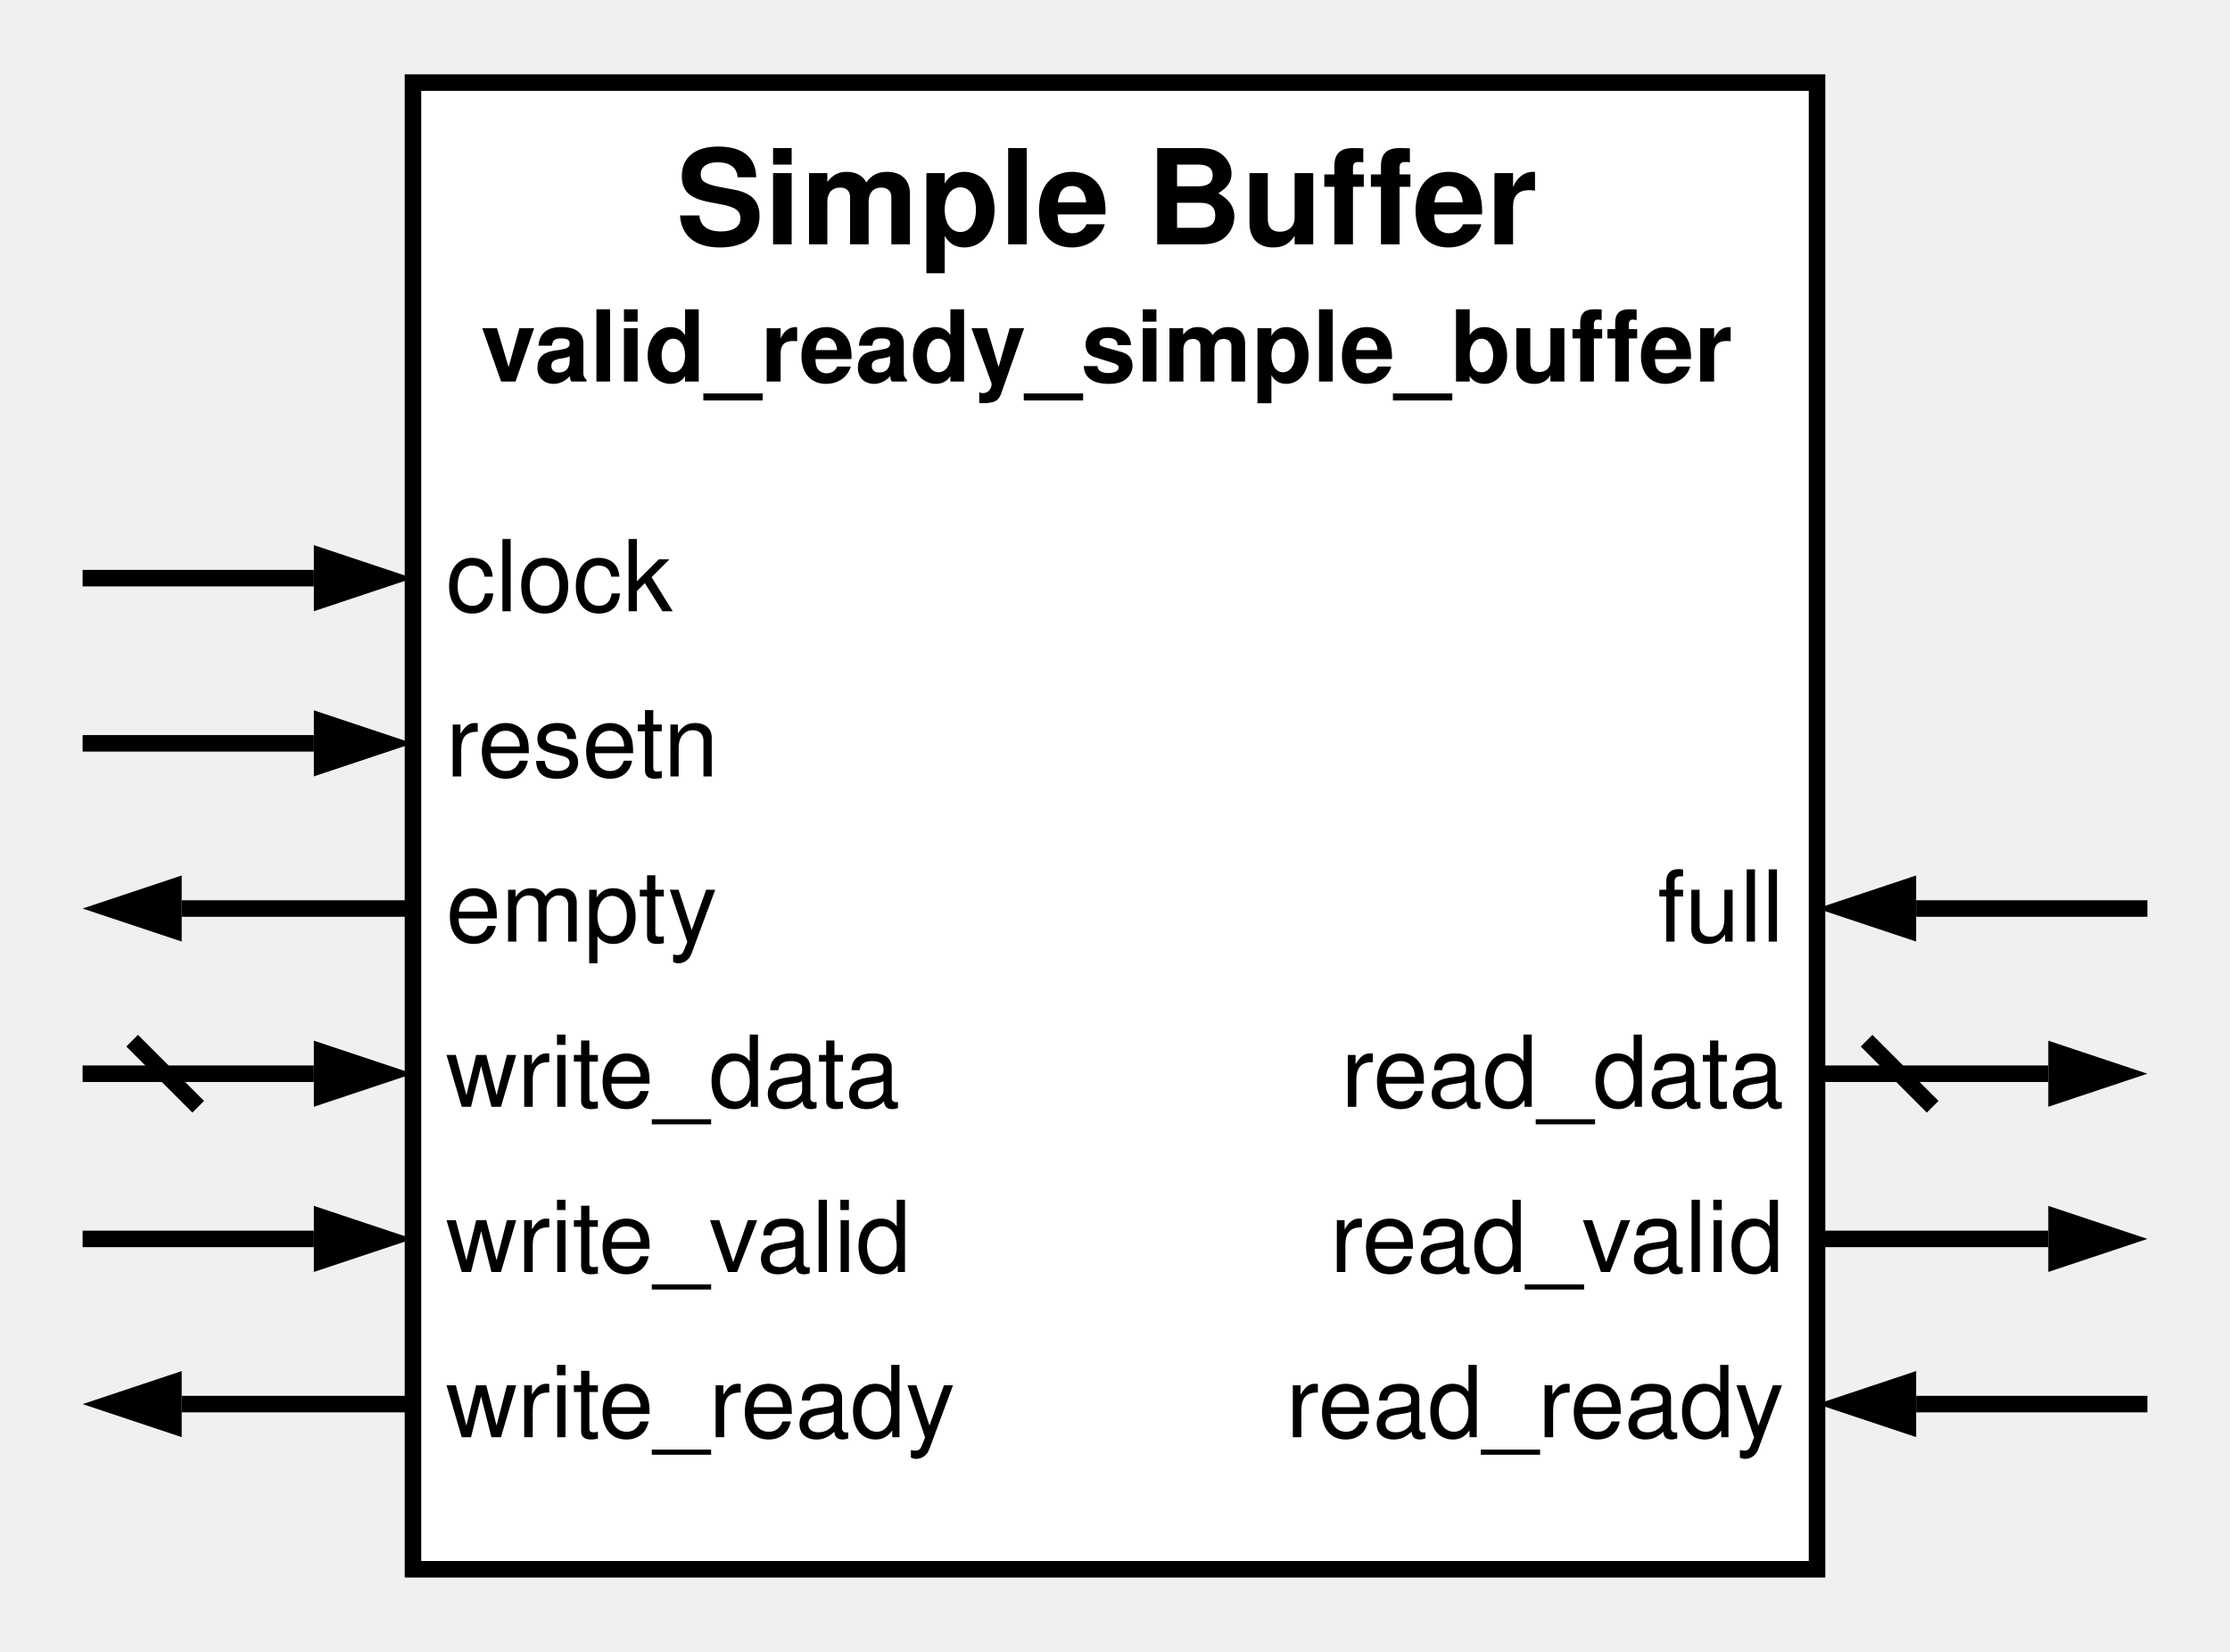
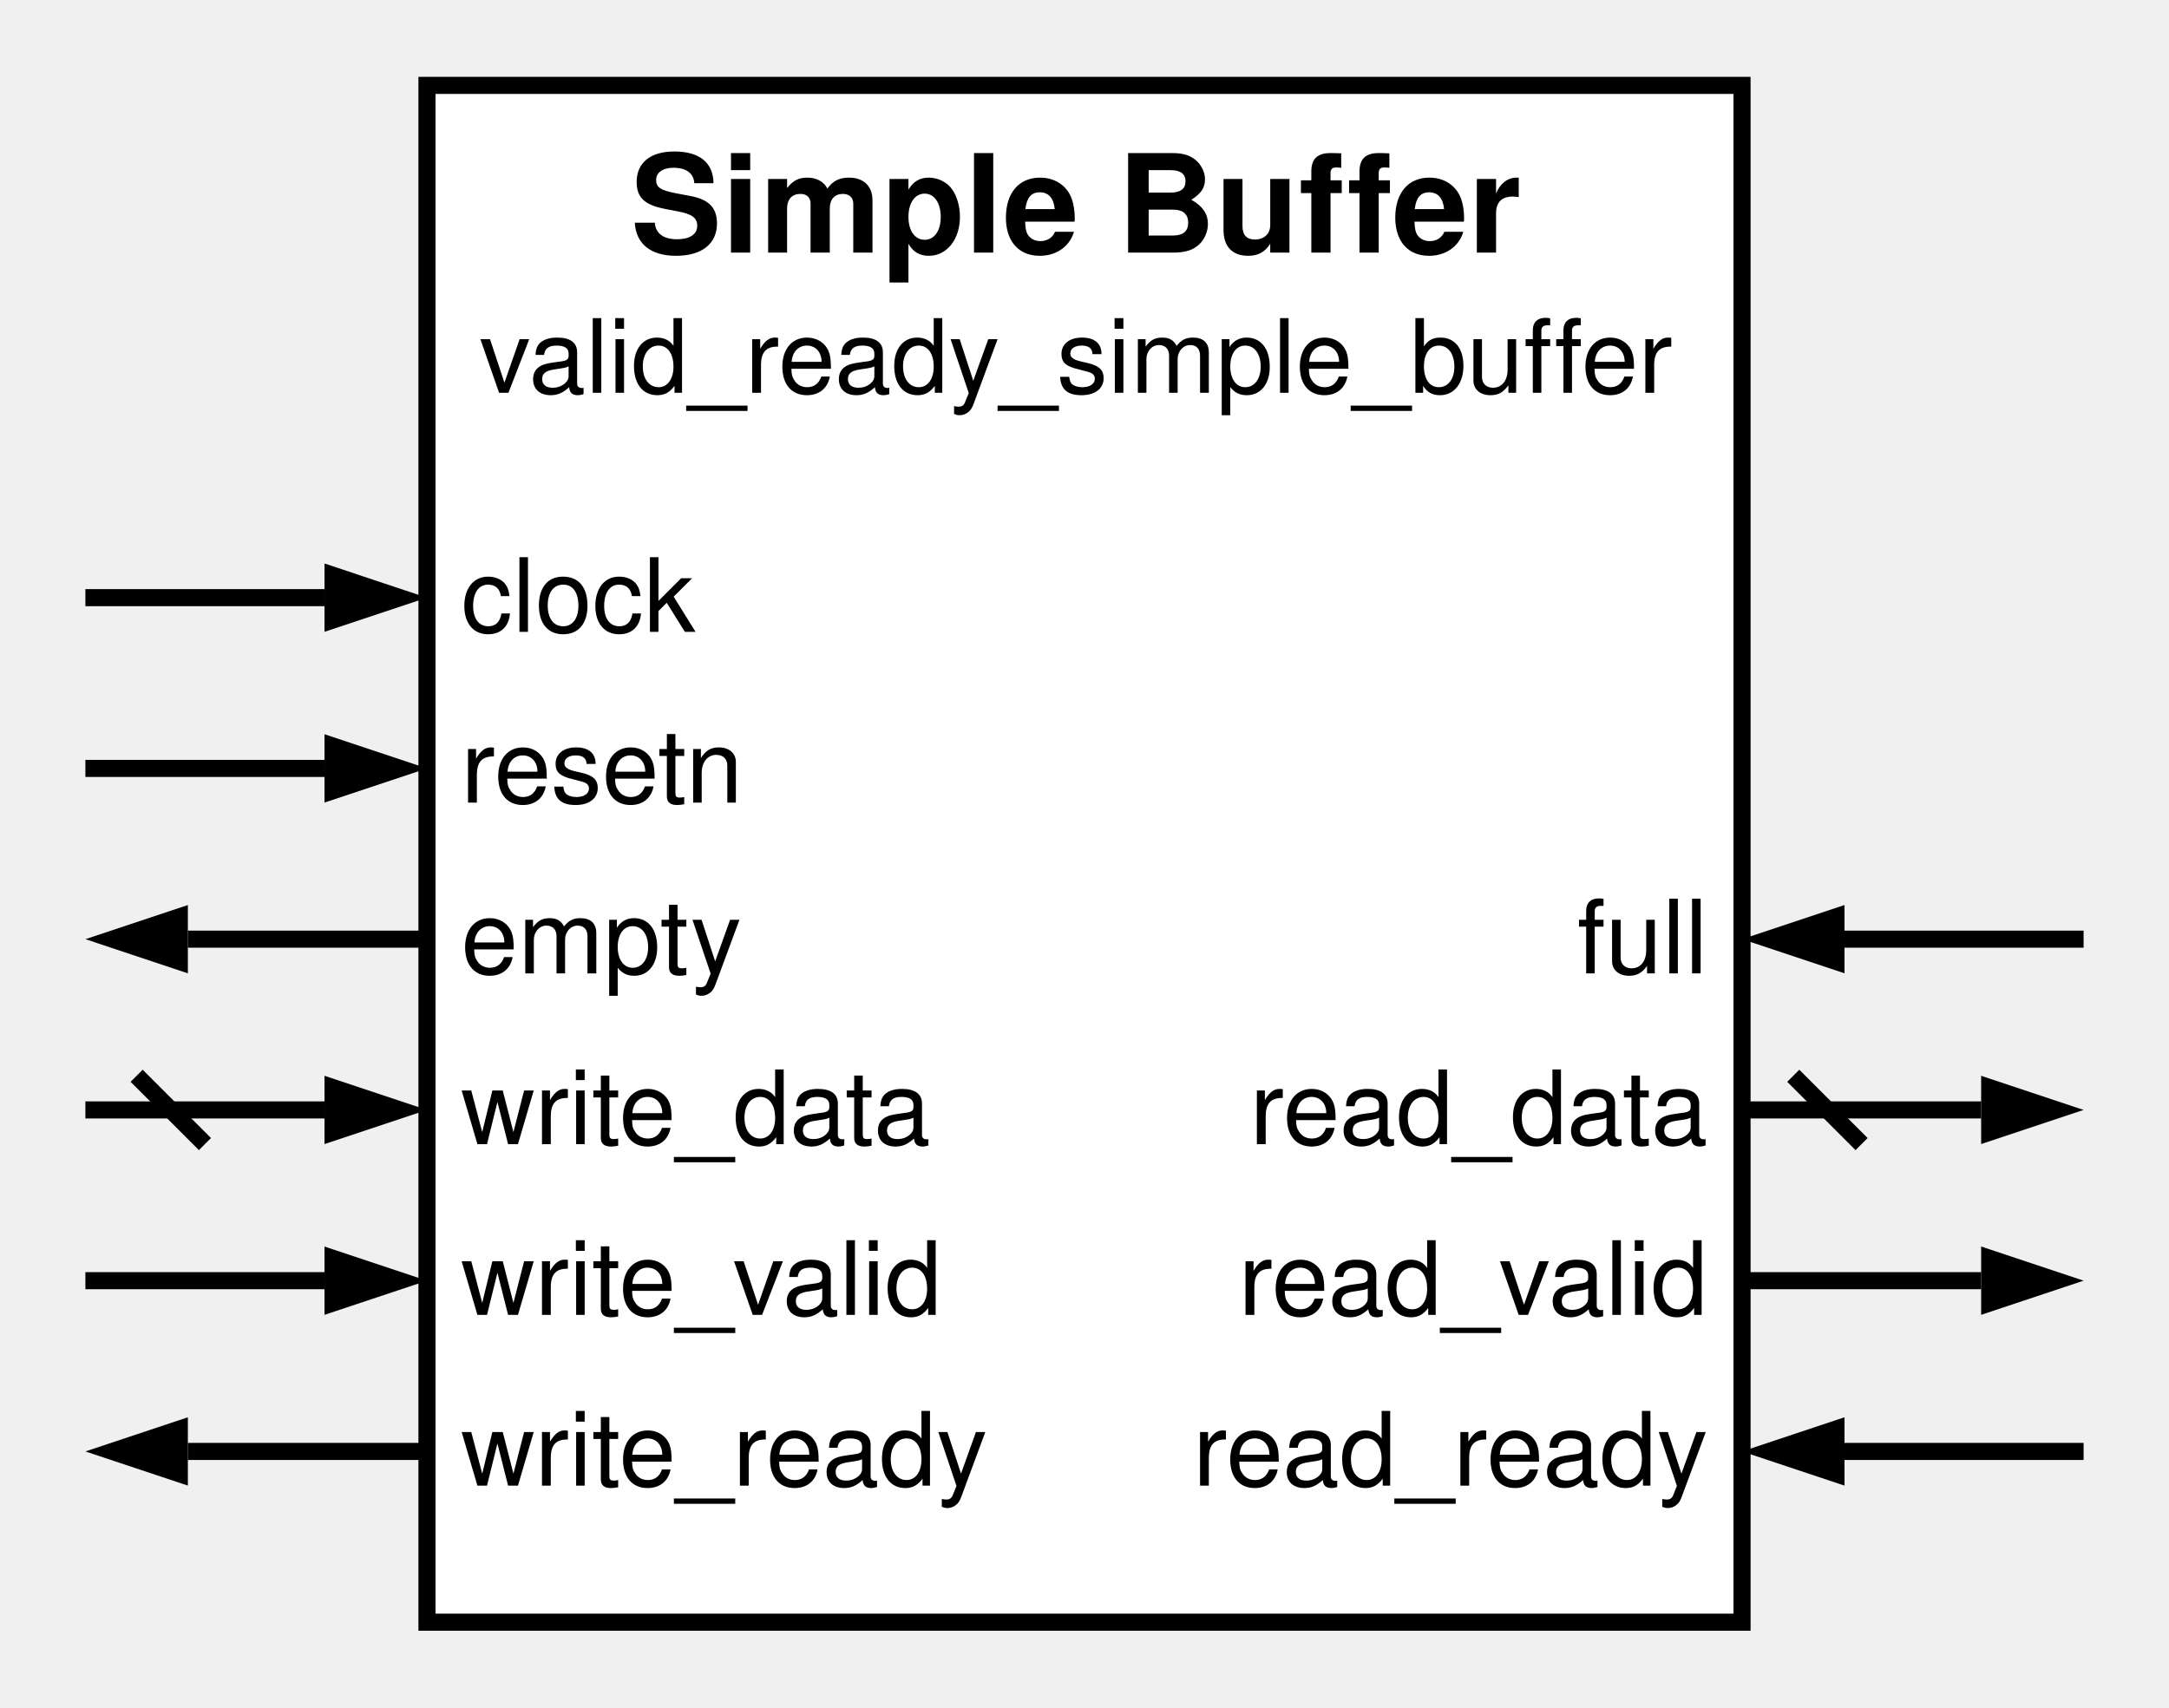
- <svg xmlns="http://www.w3.org/2000/svg" width="540" height="400" viewBox="0 0 135 100">
-   <rect x="25" y="5" width="85" height="90" fill="white" stroke="black" stroke-width="1" />
-   <text x="67" y="12" text-anchor="middle" dominant-baseline="middle" font-family="helvetica" font-size="8" font-weight="bold" fill="black">Simple Buffer</text>
-   <text x="67" y="21" text-anchor="middle" dominant-baseline="middle" font-family="helvetica" font-size="6" font-weight="bold" fill="black">valid_ready_simple_buffer</text>
-   <text x="27" y="35" text-anchor="start" dominant-baseline="middle" font-family="helvetica" font-size="6" font-weight="normal" fill="black">clock</text>
+ <svg xmlns="http://www.w3.org/2000/svg" width="508" height="400" viewBox="0 0 127 100">
+   <rect x="25" y="5" width="77" height="90" fill="white" stroke="black" stroke-width="1" />
+   <text x="63" y="12" text-anchor="middle" dominant-baseline="middle" font-family="Helvetica" font-size="8" font-weight="bold" fill="black">Simple Buffer</text>
+   <text x="63" y="21" text-anchor="middle" dominant-baseline="middle" font-family="Helvetica" font-size="6" font-weight="regular" fill="black">valid_ready_simple_buffer</text>
+   <text x="27" y="35" text-anchor="start" dominant-baseline="middle" font-family="Helvetica" font-size="6" font-weight="regular" fill="black">clock</text>
  <line x1="19" y1="35" x2="5" y2="35" stroke="black" stroke-width="1" />
  <path d="M 25 35 l -6 +2.0 v -4 z" fill="black" />
-   <text x="27" y="45" text-anchor="start" dominant-baseline="middle" font-family="helvetica" font-size="6" font-weight="normal" fill="black">resetn</text>
+   <text x="27" y="45" text-anchor="start" dominant-baseline="middle" font-family="Helvetica" font-size="6" font-weight="regular" fill="black">resetn</text>
  <line x1="19" y1="45" x2="5" y2="45" stroke="black" stroke-width="1" />
  <path d="M 25 45 l -6 +2.0 v -4 z" fill="black" />
-   <text x="27" y="55" text-anchor="start" dominant-baseline="middle" font-family="helvetica" font-size="6" font-weight="normal" fill="black">empty</text>
+   <text x="27" y="55" text-anchor="start" dominant-baseline="middle" font-family="Helvetica" font-size="6" font-weight="regular" fill="black">empty</text>
  <line x1="25" y1="55" x2="11" y2="55" stroke="black" stroke-width="1" />
  <path d="M 5 55 l +6 +2.0 v -4 z" fill="black" />
-   <text x="108" y="55" text-anchor="end" dominant-baseline="middle" font-family="helvetica" font-size="6" font-weight="normal" fill="black">full</text>
-   <line x1="116" y1="55" x2="130" y2="55" stroke="black" stroke-width="1" />
-   <path d="M 110 55 l +6 +2.0 v -4 z" fill="black" />
-   <text x="27" y="65" text-anchor="start" dominant-baseline="middle" font-family="helvetica" font-size="6" font-weight="normal" fill="black">write_data</text>
+   <text x="100" y="55" text-anchor="end" dominant-baseline="middle" font-family="Helvetica" font-size="6" font-weight="regular" fill="black">full</text>
+   <line x1="108" y1="55" x2="122" y2="55" stroke="black" stroke-width="1" />
+   <path d="M 102 55 l +6 +2.0 v -4 z" fill="black" />
+   <text x="27" y="65" text-anchor="start" dominant-baseline="middle" font-family="Helvetica" font-size="6" font-weight="regular" fill="black">write_data</text>
  <line x1="19" y1="65" x2="5" y2="65" stroke="black" stroke-width="1" />
  <path d="M 25 65 l -6 +2.0 v -4 z" fill="black" />
  <line x1="8" y1="63" x2="12" y2="67" stroke="black" stroke-width="1" />
-   <text x="108" y="65" text-anchor="end" dominant-baseline="middle" font-family="helvetica" font-size="6" font-weight="normal" fill="black">read_data</text>
-   <line x1="110" y1="65" x2="124" y2="65" stroke="black" stroke-width="1" />
-   <path d="M 130 65 l -6 +2.0 v -4 z" fill="black" />
-   <line x1="113" y1="63" x2="117" y2="67" stroke="black" stroke-width="1" />
-   <text x="27" y="75" text-anchor="start" dominant-baseline="middle" font-family="helvetica" font-size="6" font-weight="normal" fill="black">write_valid</text>
+   <text x="100" y="65" text-anchor="end" dominant-baseline="middle" font-family="Helvetica" font-size="6" font-weight="regular" fill="black">read_data</text>
+   <line x1="102" y1="65" x2="116" y2="65" stroke="black" stroke-width="1" />
+   <path d="M 122 65 l -6 +2.0 v -4 z" fill="black" />
+   <line x1="105" y1="63" x2="109" y2="67" stroke="black" stroke-width="1" />
+   <text x="27" y="75" text-anchor="start" dominant-baseline="middle" font-family="Helvetica" font-size="6" font-weight="regular" fill="black">write_valid</text>
  <line x1="19" y1="75" x2="5" y2="75" stroke="black" stroke-width="1" />
  <path d="M 25 75 l -6 +2.0 v -4 z" fill="black" />
-   <text x="108" y="75" text-anchor="end" dominant-baseline="middle" font-family="helvetica" font-size="6" font-weight="normal" fill="black">read_valid</text>
-   <line x1="110" y1="75" x2="124" y2="75" stroke="black" stroke-width="1" />
-   <path d="M 130 75 l -6 +2.0 v -4 z" fill="black" />
-   <text x="27" y="85" text-anchor="start" dominant-baseline="middle" font-family="helvetica" font-size="6" font-weight="normal" fill="black">write_ready</text>
+   <text x="100" y="75" text-anchor="end" dominant-baseline="middle" font-family="Helvetica" font-size="6" font-weight="regular" fill="black">read_valid</text>
+   <line x1="102" y1="75" x2="116" y2="75" stroke="black" stroke-width="1" />
+   <path d="M 122 75 l -6 +2.0 v -4 z" fill="black" />
+   <text x="27" y="85" text-anchor="start" dominant-baseline="middle" font-family="Helvetica" font-size="6" font-weight="regular" fill="black">write_ready</text>
  <line x1="25" y1="85" x2="11" y2="85" stroke="black" stroke-width="1" />
  <path d="M 5 85 l +6 +2.0 v -4 z" fill="black" />
-   <text x="108" y="85" text-anchor="end" dominant-baseline="middle" font-family="helvetica" font-size="6" font-weight="normal" fill="black">read_ready</text>
-   <line x1="116" y1="85" x2="130" y2="85" stroke="black" stroke-width="1" />
-   <path d="M 110 85 l +6 +2.0 v -4 z" fill="black" />
+   <text x="100" y="85" text-anchor="end" dominant-baseline="middle" font-family="Helvetica" font-size="6" font-weight="regular" fill="black">read_ready</text>
+   <line x1="108" y1="85" x2="122" y2="85" stroke="black" stroke-width="1" />
+   <path d="M 102 85 l +6 +2.0 v -4 z" fill="black" />
</svg>
